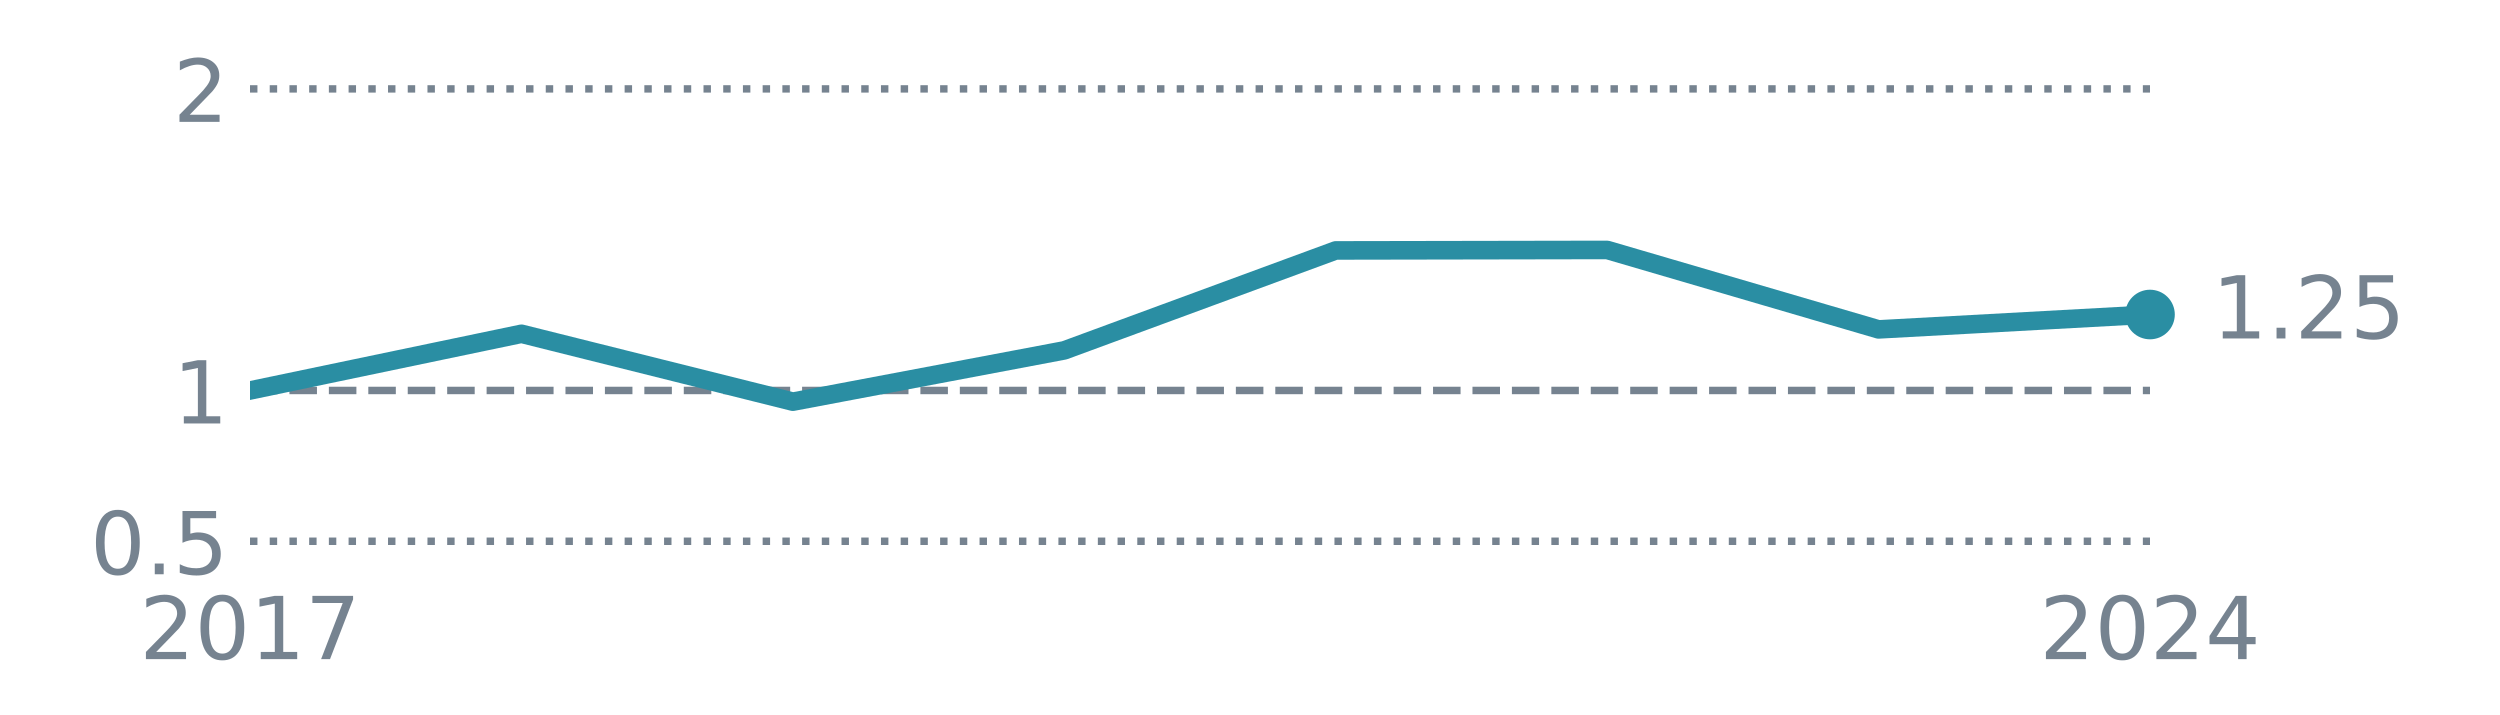
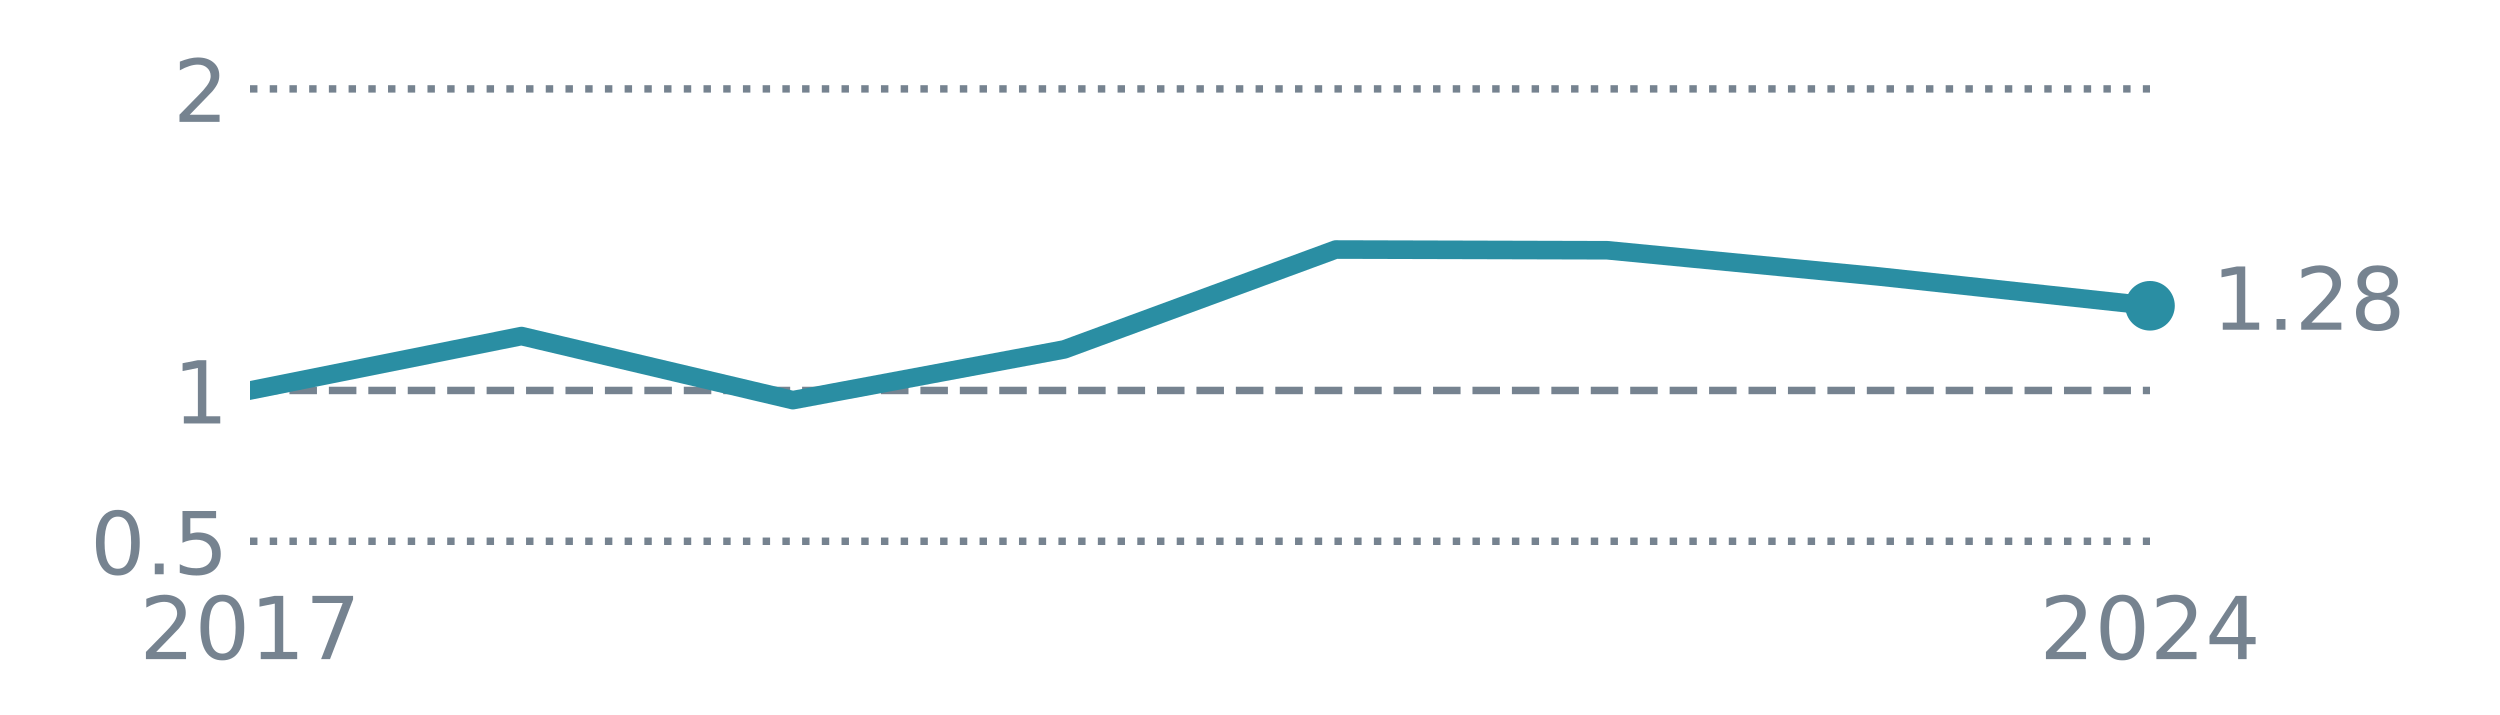
<svg xmlns="http://www.w3.org/2000/svg" xmlns:xlink="http://www.w3.org/1999/xlink" width="403.2pt" height="115.2pt" viewBox="0 0 403.2 115.2" version="1.1">
  <defs>
    <style type="text/css">*{stroke-linejoin: round; stroke-linecap: butt}</style>
  </defs>
  <g id="figure_1">
    <g id="patch_1">
      <path d="M 0 115.2  L 403.2 115.2  L 403.2 0  L 0 0  L 0 115.2  z " style="fill: none" />
    </g>
    <g id="axes_1">
      <g id="patch_2">
        <path d="M 40.32 92.16  L 346.752 92.16  L 346.752 4.608  L 40.32 4.608  L 40.32 92.16  z " style="fill: none" />
      </g>
      <g id="matplotlib.axis_1">
        <g id="xtick_1">
          <g id="line2d_1" />
          <g id="text_1">
            <text style="font-size: 14px; font-family: 'DejaVu Sans', 'Bitstream Vera Sans', 'Computer Modern Sans Serif', 'Lucida Grande', 'Verdana', 'Geneva', 'Lucid', 'Arial', 'Helvetica', 'Avant Garde', sans-serif; text-anchor: middle; fill: #768390" x="40.32" y="106.298" transform="rotate(-0 40.32 106.2978)">2017</text>
          </g>
        </g>
        <g id="xtick_2">
          <g id="line2d_2" />
          <g id="text_2">
            <text style="font-size: 14px; font-family: 'DejaVu Sans', 'Bitstream Vera Sans', 'Computer Modern Sans Serif', 'Lucida Grande', 'Verdana', 'Geneva', 'Lucid', 'Arial', 'Helvetica', 'Avant Garde', sans-serif; text-anchor: middle; fill: #768390" x="346.752" y="106.298" transform="rotate(-0 346.752 106.2978)">2024</text>
          </g>
        </g>
      </g>
      <g id="matplotlib.axis_2">
        <g id="ytick_1">
          <g id="line2d_3" />
          <g id="text_3">
            <text style="font-size: 14px; font-family: 'DejaVu Sans', 'Bitstream Vera Sans', 'Computer Modern Sans Serif', 'Lucida Grande', 'Verdana', 'Geneva', 'Lucid', 'Arial', 'Helvetica', 'Avant Garde', sans-serif; text-anchor: end; fill: #768390" x="36.82" y="92.615" transform="rotate(-0 36.82 92.61491)">0.5</text>
          </g>
        </g>
        <g id="ytick_2">
          <g id="line2d_4" />
          <g id="text_4">
            <text style="font-size: 14px; font-family: 'DejaVu Sans', 'Bitstream Vera Sans', 'Computer Modern Sans Serif', 'Lucida Grande', 'Verdana', 'Geneva', 'Lucid', 'Arial', 'Helvetica', 'Avant Garde', sans-serif; text-anchor: end; fill: #768390" x="36.82" y="68.295" transform="rotate(-0 36.82 68.29491)">1</text>
          </g>
        </g>
        <g id="ytick_3">
          <g id="line2d_5" />
          <g id="text_5">
            <text style="font-size: 14px; font-family: 'DejaVu Sans', 'Bitstream Vera Sans', 'Computer Modern Sans Serif', 'Lucida Grande', 'Verdana', 'Geneva', 'Lucid', 'Arial', 'Helvetica', 'Avant Garde', sans-serif; text-anchor: end; fill: #768390" x="36.82" y="19.655" transform="rotate(-0 36.82 19.65491)">2</text>
          </g>
        </g>
      </g>
      <g id="line2d_6">
        <path d="M 40.32 62.976  L 346.752 62.976  " clip-path="url(#p5a0b909927)" style="fill: none; stroke-dasharray: 4.44,1.92; stroke-dashoffset: 0; stroke: #768390; stroke-width: 1.2" />
      </g>
      <g id="line2d_7">
        <path d="M 40.32 87.296  L 346.752 87.296  " clip-path="url(#p5a0b909927)" style="fill: none; stroke-dasharray: 1.2,1.98; stroke-dashoffset: 0; stroke: #768390; stroke-width: 1.2" />
      </g>
      <g id="line2d_8">
        <path d="M 40.32 14.336  L 346.752 14.336  " clip-path="url(#p5a0b909927)" style="fill: none; stroke-dasharray: 1.2,1.98; stroke-dashoffset: 0; stroke: #768390; stroke-width: 1.2" />
      </g>
      <g id="line2d_9">
-         <path d="M 40.32 62.976  L 84.096 53.833  L 127.872 64.781  L 171.648 56.507  L 215.424 40.39  L 259.2 40.309  L 302.976 53.124  L 346.752 50.726  " clip-path="url(#p5a0b909927)" style="fill: none; stroke: #2a8ea3; stroke-width: 3; stroke-linecap: square" />
+         <path d="M 40.32 62.976  L 84.096 54.198  L 127.872 64.536  L 171.648 56.354  L 215.424 40.244  L 259.2 40.361  L 302.976 44.586  L 346.752 49.317  " clip-path="url(#p5a0b909927)" style="fill: none; stroke: #2a8ea3; stroke-width: 3; stroke-linecap: square" />
      </g>
      <g id="line2d_10">
        <defs>
          <path id="m519be2aa25" d="M 0 3.5  C 0.928 3.5 1.819 3.131 2.475 2.475  C 3.131 1.819 3.5 0.928 3.5 0  C 3.5 -0.928 3.131 -1.819 2.475 -2.475  C 1.819 -3.131 0.928 -3.5 0 -3.5  C -0.928 -3.5 -1.819 -3.131 -2.475 -2.475  C -3.131 -1.819 -3.5 -0.928 -3.5 0  C -3.5 0.928 -3.131 1.819 -2.475 2.475  C -1.819 3.131 -0.928 3.5 0 3.5  z " style="stroke: #2a8ea3" />
        </defs>
        <g>
-           <use xlink:href="#m519be2aa25" x="346.752" y="50.726" style="fill: #2a8ea3; stroke: #2a8ea3" />
+           <use xlink:href="#m519be2aa25" x="346.752" y="49.317" style="fill: #2a8ea3; stroke: #2a8ea3" />
        </g>
      </g>
      <g id="text_6">
-         <text style="font-size: 14px; font-family: 'DejaVu Sans', 'Bitstream Vera Sans', 'Computer Modern Sans Serif', 'Lucida Grande', 'Verdana', 'Geneva', 'Lucid', 'Arial', 'Helvetica', 'Avant Garde', sans-serif; text-anchor: start; fill: #768390" x="356.752" y="54.589" transform="rotate(-0 356.752 54.58916)">1.25</text>
+         <text style="font-size: 14px; font-family: 'DejaVu Sans', 'Bitstream Vera Sans', 'Computer Modern Sans Serif', 'Lucida Grande', 'Verdana', 'Geneva', 'Lucid', 'Arial', 'Helvetica', 'Avant Garde', sans-serif; text-anchor: start; fill: #768390" x="356.752" y="53.181" transform="rotate(-0 356.752 53.18059)">1.28</text>
      </g>
    </g>
  </g>
  <defs>
    <clipPath id="p5a0b909927">
      <rect x="40.32" y="4.608" width="306.432" height="87.552" />
    </clipPath>
  </defs>
</svg>
